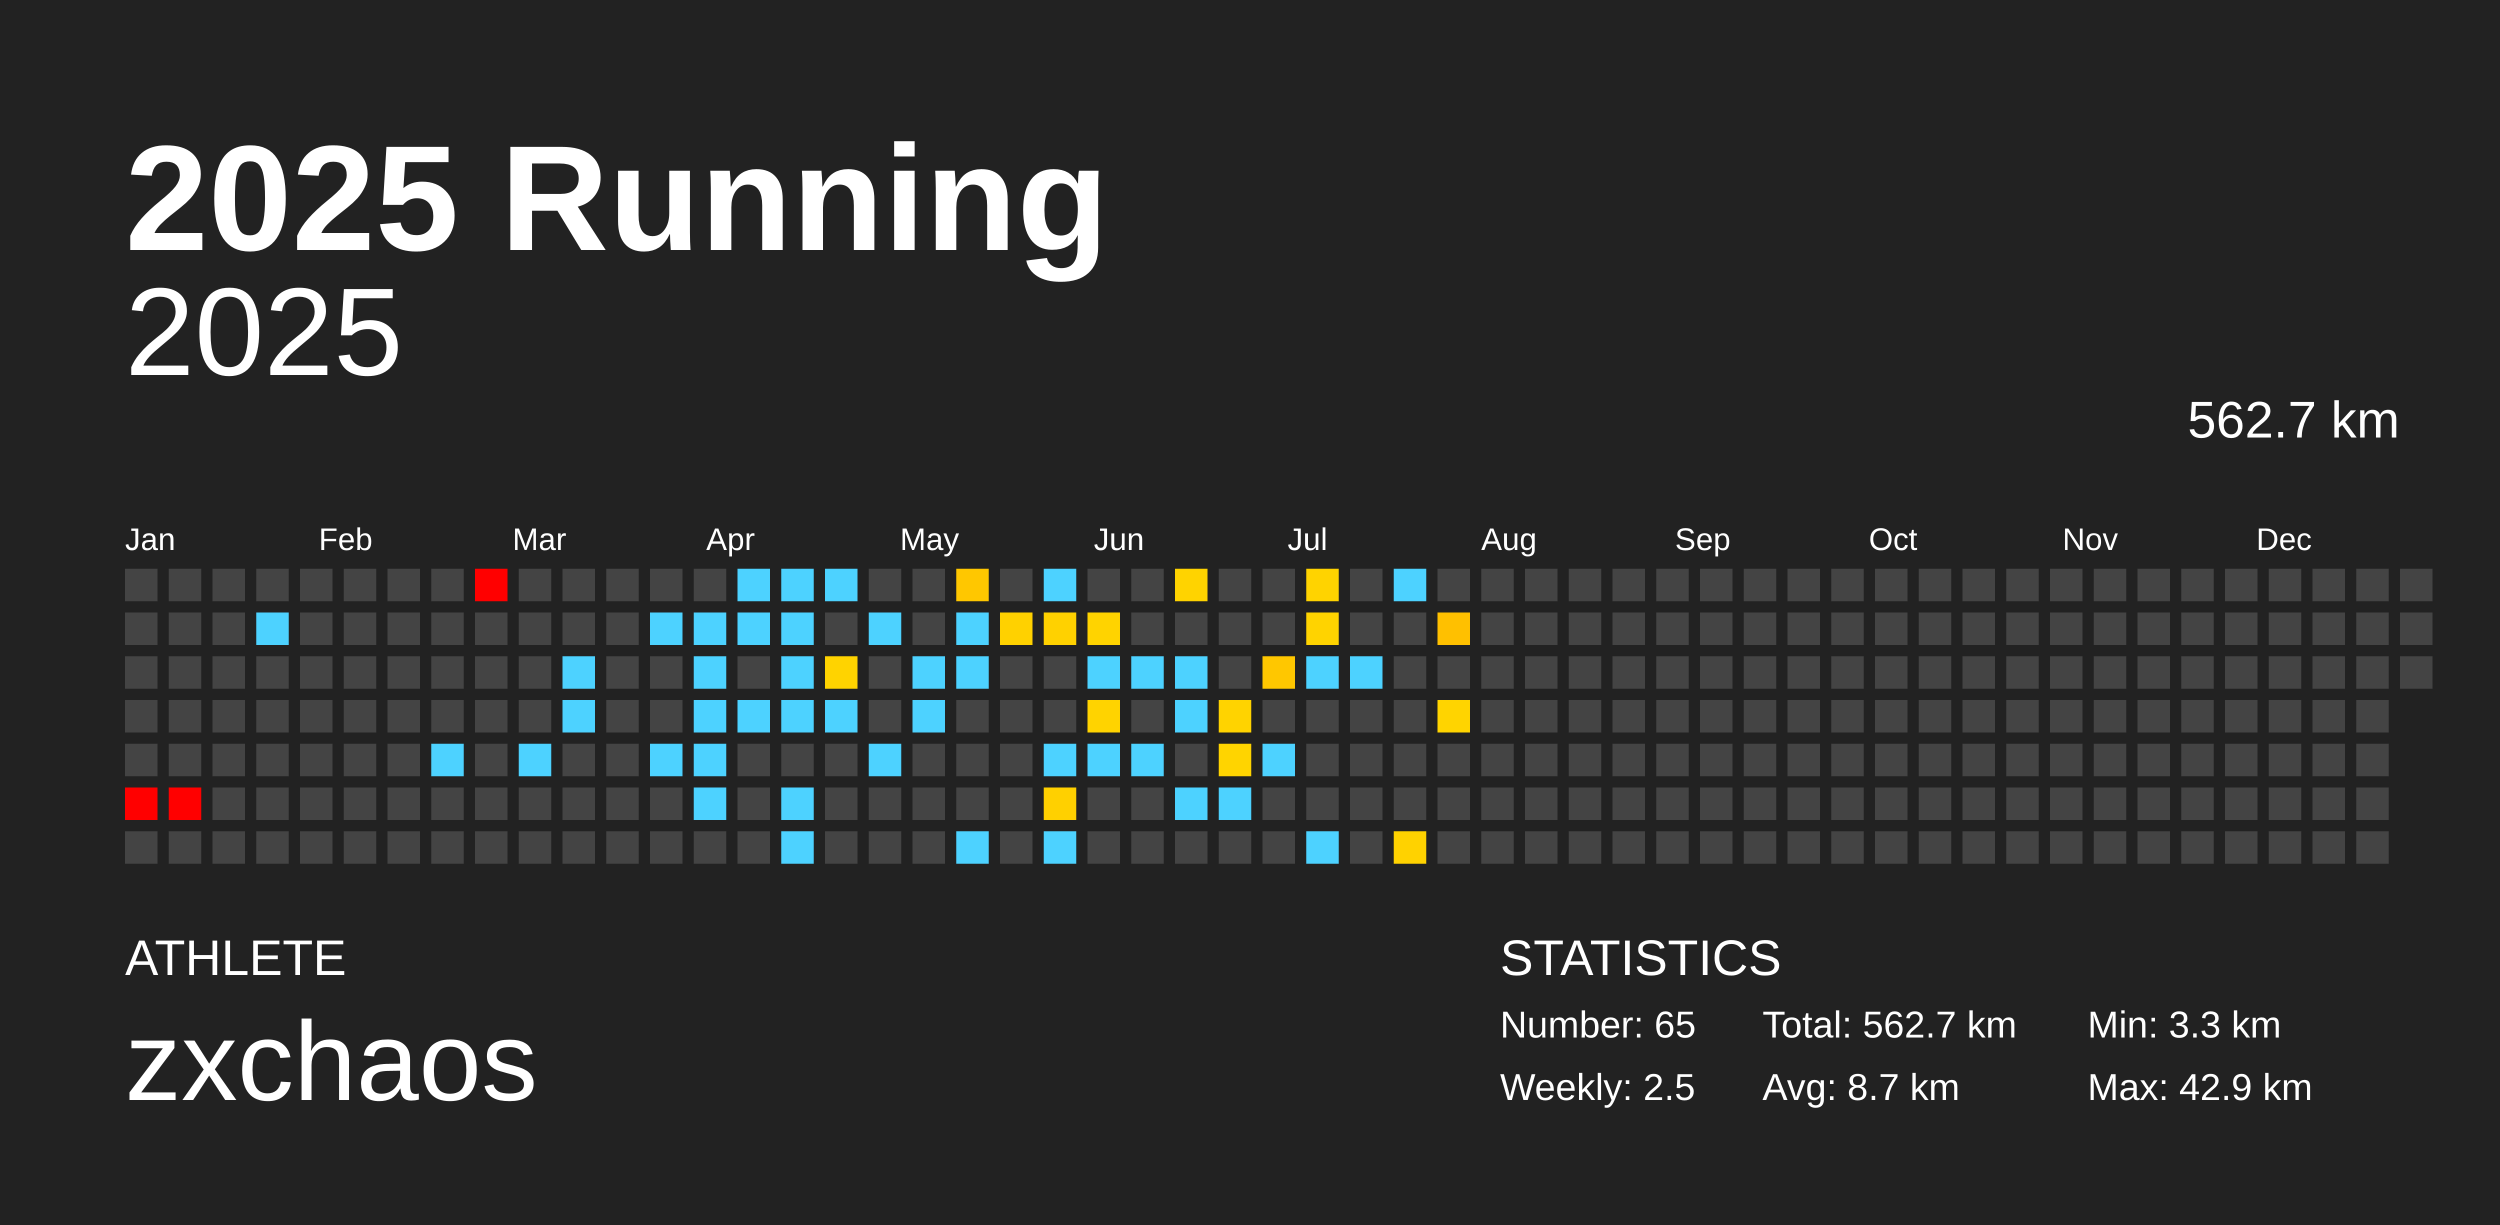
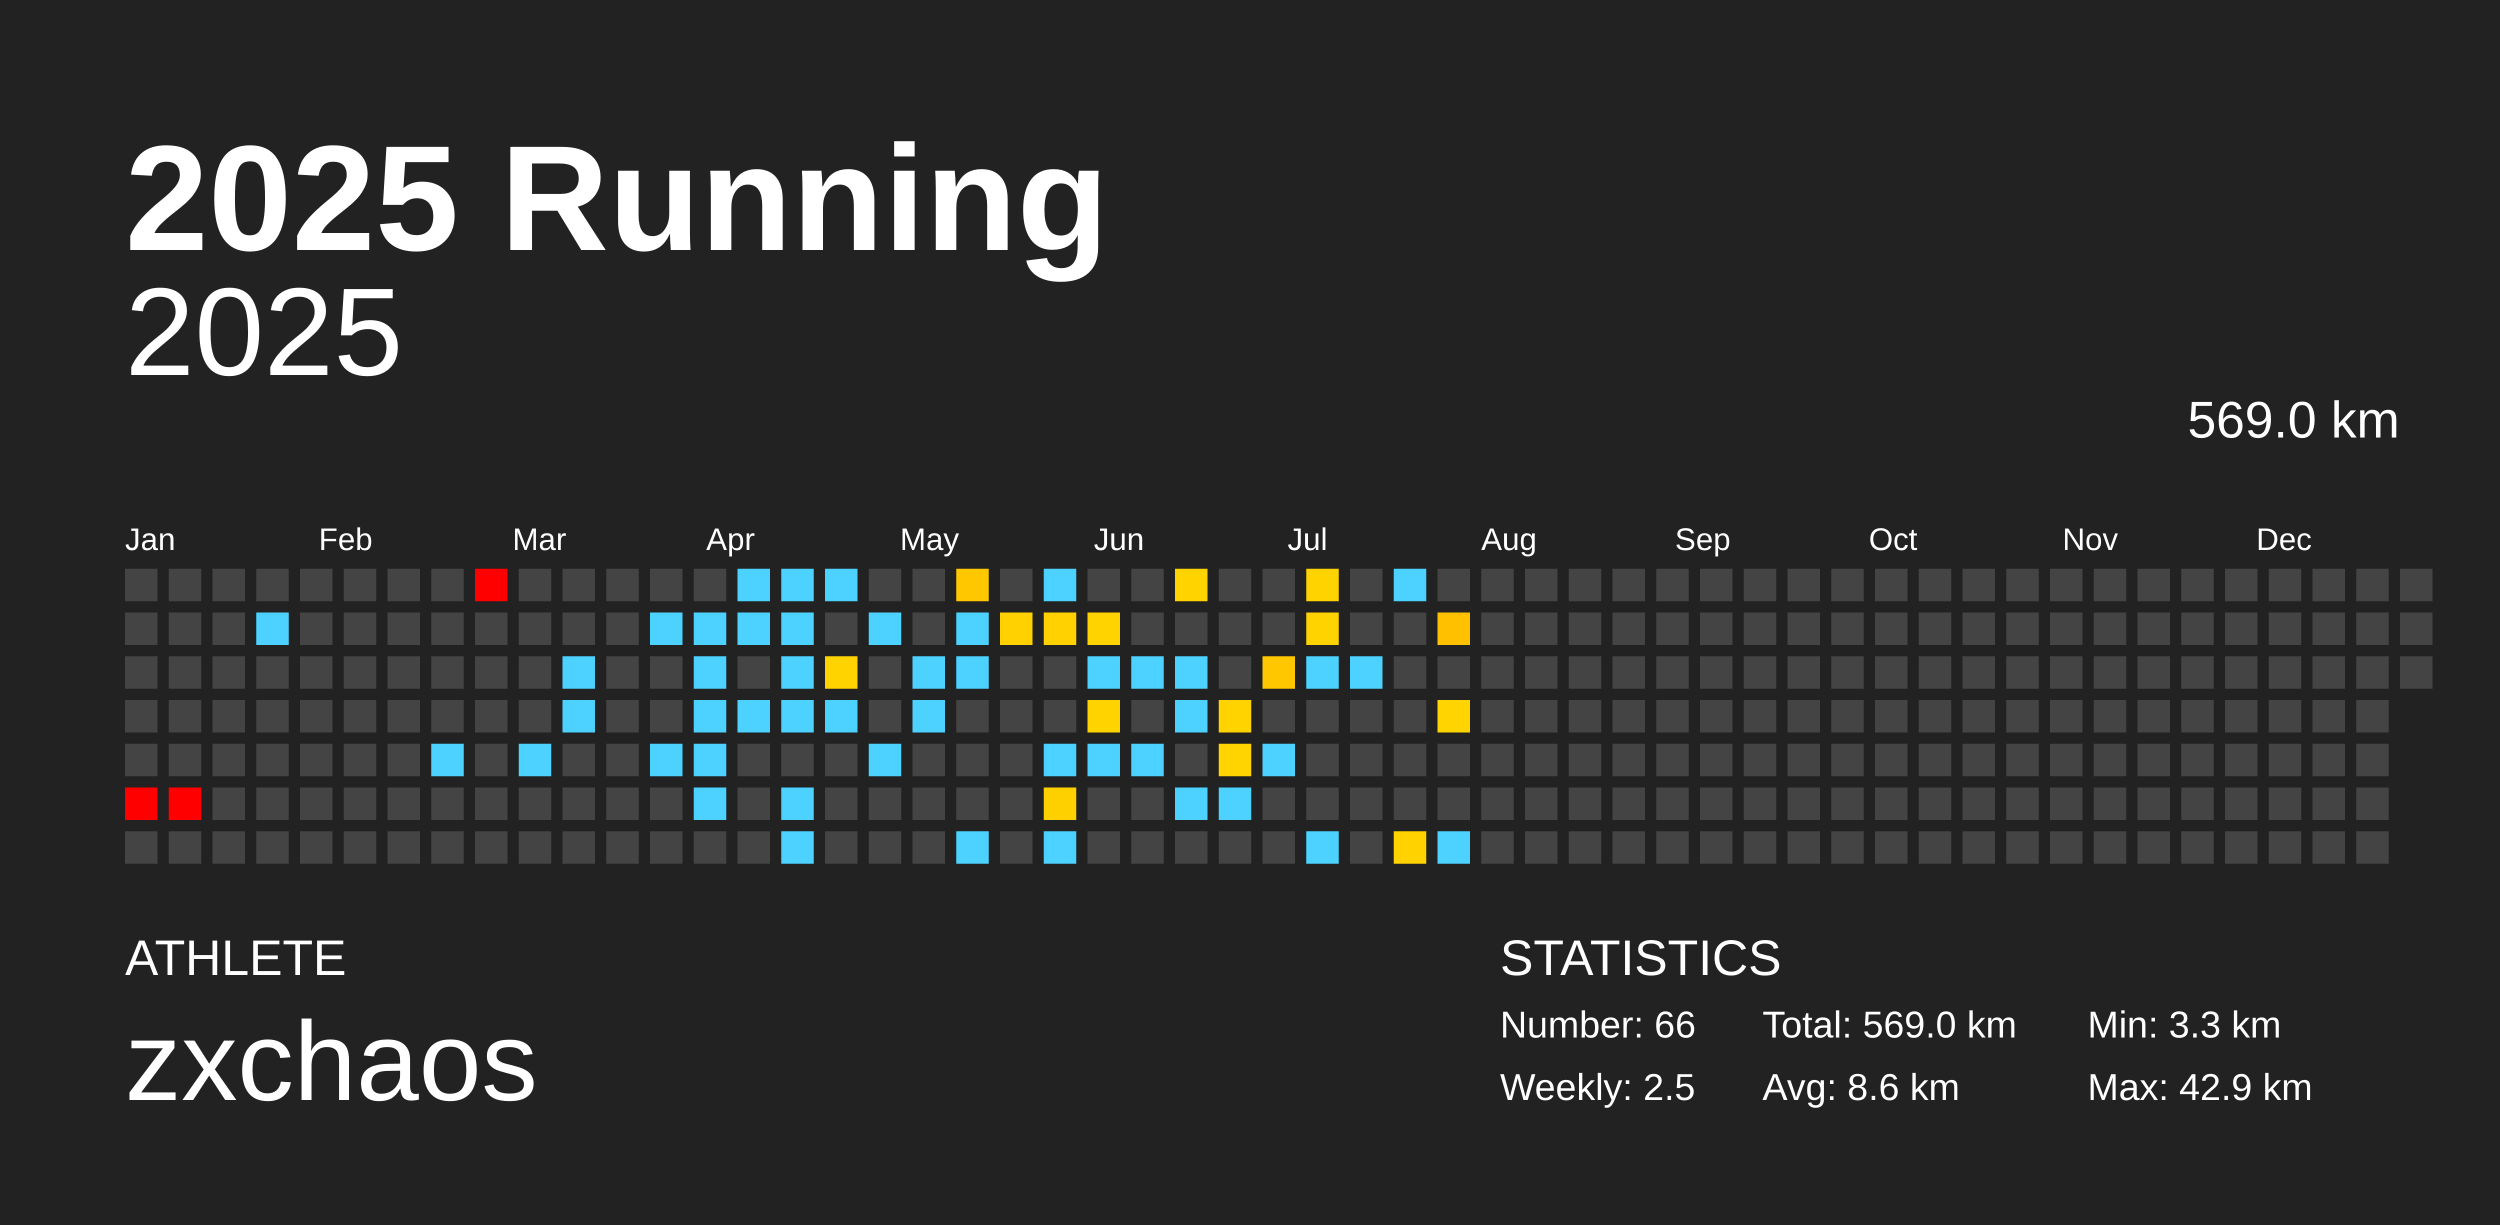
<svg xmlns="http://www.w3.org/2000/svg" baseProfile="full" height="98mm" version="1.1" viewBox="0,0,200,98" width="200mm">
  <defs />
  <rect fill="#222222" height="98" width="200" x="0" y="0" />
  <text fill="#FFFFFF" style="font-size:12px; font-family:Arial; font-weight:bold;" x="10" y="20">2025 Running</text>
  <text fill="#FFFFFF" style="font-size:4px; font-family:Arial" x="10" y="78">ATHLETE</text>
  <text fill="#FFFFFF" style="font-size:9px; font-family:Arial" x="10" y="88">zxchaos</text>
  <text fill="#FFFFFF" style="font-size:4px; font-family:Arial" x="120" y="78">STATISTICS</text>
-   <text fill="#FFFFFF" style="font-size:3px; font-family:Arial" x="120" y="83">Number: 65</text>
+   <text fill="#FFFFFF" style="font-size:3px; font-family:Arial" x="120" y="83">Number: 66</text>
  <text fill="#FFFFFF" style="font-size:3px; font-family:Arial" x="120" y="88">Weekly: 2.5</text>
-   <text fill="#FFFFFF" style="font-size:3px; font-family:Arial" x="141" y="83">Total: 562.7 km</text>
-   <text fill="#FFFFFF" style="font-size:3px; font-family:Arial" x="141" y="88">Avg: 8.7 km</text>
+   <text fill="#FFFFFF" style="font-size:3px; font-family:Arial" x="141" y="83">Total: 569.0 km</text>
+   <text fill="#FFFFFF" style="font-size:3px; font-family:Arial" x="141" y="88">Avg: 8.6 km</text>
  <text fill="#FFFFFF" style="font-size:3px; font-family:Arial" x="167" y="83">Min: 3.3 km</text>
  <text fill="#FFFFFF" style="font-size:3px; font-family:Arial" x="167" y="88">Max: 42.9 km</text>
  <text alignment-baseline="hanging" fill="#FFFFFF" style="font-size:10.0px; font-family:Arial;" x="10" y="30">2025</text>
-   <text alignment-baseline="hanging" fill="#FFFFFF" style="font-size:4.125px; font-family:Arial;" x="175" y="35">562.7 km</text>
+   <text alignment-baseline="hanging" fill="#FFFFFF" style="font-size:4.125px; font-family:Arial;" x="175" y="35">569.0 km</text>
  <text fill="#FFFFFF" style="font-size:2.5px; font-family:Arial" x="10.0" y="44">Jan</text>
  <text fill="#FFFFFF" style="font-size:2.5px; font-family:Arial" x="25.5" y="44">Feb</text>
  <text fill="#FFFFFF" style="font-size:2.5px; font-family:Arial" x="41.0" y="44">Mar</text>
  <text fill="#FFFFFF" style="font-size:2.5px; font-family:Arial" x="56.5" y="44">Apr</text>
  <text fill="#FFFFFF" style="font-size:2.5px; font-family:Arial" x="72.0" y="44">May</text>
  <text fill="#FFFFFF" style="font-size:2.5px; font-family:Arial" x="87.5" y="44">Jun</text>
  <text fill="#FFFFFF" style="font-size:2.5px; font-family:Arial" x="103.0" y="44">Jul</text>
  <text fill="#FFFFFF" style="font-size:2.5px; font-family:Arial" x="118.5" y="44">Aug</text>
  <text fill="#FFFFFF" style="font-size:2.5px; font-family:Arial" x="134.0" y="44">Sep</text>
  <text fill="#FFFFFF" style="font-size:2.5px; font-family:Arial" x="149.5" y="44">Oct</text>
  <text fill="#FFFFFF" style="font-size:2.5px; font-family:Arial" x="165.0" y="44">Nov</text>
  <text fill="#FFFFFF" style="font-size:2.5px; font-family:Arial" x="180.5" y="44">Dec</text>
  <rect fill="#444444" height="2.6" width="2.6" x="10.0" y="45.5" />
  <rect fill="#444444" height="2.6" width="2.6" x="10.0" y="49.0" />
  <rect fill="#444444" height="2.6" width="2.6" x="10.0" y="52.5" />
  <rect fill="#444444" height="2.6" width="2.6" x="10.0" y="56.0" />
  <rect fill="#444444" height="2.6" width="2.6" x="10.0" y="59.5" />
  <rect fill="red" height="2.6" width="2.6" x="10.0" y="63.0" />
  <rect fill="#444444" height="2.6" width="2.6" x="10.0" y="66.5" />
  <rect fill="#444444" height="2.6" width="2.6" x="13.5" y="45.5" />
  <rect fill="#444444" height="2.6" width="2.6" x="13.5" y="49.0" />
  <rect fill="#444444" height="2.6" width="2.6" x="13.5" y="52.5" />
  <rect fill="#444444" height="2.6" width="2.6" x="13.5" y="56.0" />
  <rect fill="#444444" height="2.6" width="2.6" x="13.5" y="59.5" />
  <rect fill="red" height="2.6" width="2.6" x="13.5" y="63.0" />
  <rect fill="#444444" height="2.6" width="2.6" x="13.5" y="66.5" />
  <rect fill="#444444" height="2.6" width="2.6" x="17.0" y="45.5" />
  <rect fill="#444444" height="2.6" width="2.6" x="17.0" y="49.0" />
  <rect fill="#444444" height="2.6" width="2.6" x="17.0" y="52.5" />
  <rect fill="#444444" height="2.6" width="2.6" x="17.0" y="56.0" />
  <rect fill="#444444" height="2.6" width="2.6" x="17.0" y="59.5" />
  <rect fill="#444444" height="2.6" width="2.6" x="17.0" y="63.0" />
  <rect fill="#444444" height="2.6" width="2.6" x="17.0" y="66.5" />
  <rect fill="#444444" height="2.6" width="2.6" x="20.5" y="45.5" />
  <rect fill="#4dd2ff" height="2.6" width="2.6" x="20.5" y="49.0" />
  <rect fill="#444444" height="2.6" width="2.6" x="20.5" y="52.5" />
  <rect fill="#444444" height="2.6" width="2.6" x="20.5" y="56.0" />
  <rect fill="#444444" height="2.6" width="2.6" x="20.5" y="59.5" />
  <rect fill="#444444" height="2.6" width="2.6" x="20.5" y="63.0" />
  <rect fill="#444444" height="2.6" width="2.6" x="20.5" y="66.5" />
  <rect fill="#444444" height="2.6" width="2.6" x="24.0" y="45.5" />
  <rect fill="#444444" height="2.6" width="2.6" x="24.0" y="49.0" />
  <rect fill="#444444" height="2.6" width="2.6" x="24.0" y="52.5" />
  <rect fill="#444444" height="2.6" width="2.6" x="24.0" y="56.0" />
  <rect fill="#444444" height="2.6" width="2.6" x="24.0" y="59.5" />
  <rect fill="#444444" height="2.6" width="2.6" x="24.0" y="63.0" />
  <rect fill="#444444" height="2.6" width="2.6" x="24.0" y="66.5" />
  <rect fill="#444444" height="2.6" width="2.6" x="27.5" y="45.5" />
  <rect fill="#444444" height="2.6" width="2.6" x="27.5" y="49.0" />
  <rect fill="#444444" height="2.6" width="2.6" x="27.5" y="52.5" />
  <rect fill="#444444" height="2.6" width="2.6" x="27.5" y="56.0" />
  <rect fill="#444444" height="2.6" width="2.6" x="27.5" y="59.5" />
  <rect fill="#444444" height="2.6" width="2.6" x="27.5" y="63.0" />
  <rect fill="#444444" height="2.6" width="2.6" x="27.5" y="66.5" />
  <rect fill="#444444" height="2.6" width="2.6" x="31.0" y="45.5" />
  <rect fill="#444444" height="2.6" width="2.6" x="31.0" y="49.0" />
  <rect fill="#444444" height="2.6" width="2.6" x="31.0" y="52.5" />
  <rect fill="#444444" height="2.6" width="2.6" x="31.0" y="56.0" />
  <rect fill="#444444" height="2.6" width="2.6" x="31.0" y="59.5" />
  <rect fill="#444444" height="2.6" width="2.6" x="31.0" y="63.0" />
  <rect fill="#444444" height="2.6" width="2.6" x="31.0" y="66.5" />
  <rect fill="#444444" height="2.6" width="2.6" x="34.5" y="45.5" />
  <rect fill="#444444" height="2.6" width="2.6" x="34.5" y="49.0" />
  <rect fill="#444444" height="2.6" width="2.6" x="34.5" y="52.5" />
  <rect fill="#444444" height="2.6" width="2.6" x="34.5" y="56.0" />
  <rect fill="#4dd2ff" height="2.6" width="2.6" x="34.5" y="59.5" />
  <rect fill="#444444" height="2.6" width="2.6" x="34.5" y="63.0" />
  <rect fill="#444444" height="2.6" width="2.6" x="34.5" y="66.5" />
  <rect fill="red" height="2.6" width="2.6" x="38.0" y="45.5" />
  <rect fill="#444444" height="2.6" width="2.6" x="38.0" y="49.0" />
  <rect fill="#444444" height="2.6" width="2.6" x="38.0" y="52.5" />
  <rect fill="#444444" height="2.6" width="2.6" x="38.0" y="56.0" />
  <rect fill="#444444" height="2.6" width="2.6" x="38.0" y="59.5" />
  <rect fill="#444444" height="2.6" width="2.6" x="38.0" y="63.0" />
  <rect fill="#444444" height="2.6" width="2.6" x="38.0" y="66.5" />
  <rect fill="#444444" height="2.6" width="2.6" x="41.5" y="45.5" />
  <rect fill="#444444" height="2.6" width="2.6" x="41.5" y="49.0" />
  <rect fill="#444444" height="2.6" width="2.6" x="41.5" y="52.5" />
  <rect fill="#444444" height="2.6" width="2.6" x="41.5" y="56.0" />
  <rect fill="#4dd2ff" height="2.6" width="2.6" x="41.5" y="59.5" />
  <rect fill="#444444" height="2.6" width="2.6" x="41.5" y="63.0" />
  <rect fill="#444444" height="2.6" width="2.6" x="41.5" y="66.5" />
  <rect fill="#444444" height="2.6" width="2.6" x="45.0" y="45.5" />
  <rect fill="#444444" height="2.6" width="2.6" x="45.0" y="49.0" />
  <rect fill="#4dd2ff" height="2.6" width="2.6" x="45.0" y="52.5" />
  <rect fill="#4dd2ff" height="2.6" width="2.6" x="45.0" y="56.0" />
  <rect fill="#444444" height="2.6" width="2.6" x="45.0" y="59.5" />
  <rect fill="#444444" height="2.6" width="2.6" x="45.0" y="63.0" />
  <rect fill="#444444" height="2.6" width="2.6" x="45.0" y="66.5" />
  <rect fill="#444444" height="2.6" width="2.6" x="48.5" y="45.5" />
  <rect fill="#444444" height="2.6" width="2.6" x="48.5" y="49.0" />
  <rect fill="#444444" height="2.6" width="2.6" x="48.5" y="52.5" />
  <rect fill="#444444" height="2.6" width="2.6" x="48.5" y="56.0" />
  <rect fill="#444444" height="2.6" width="2.6" x="48.5" y="59.5" />
  <rect fill="#444444" height="2.6" width="2.6" x="48.5" y="63.0" />
  <rect fill="#444444" height="2.6" width="2.6" x="48.5" y="66.5" />
  <rect fill="#444444" height="2.6" width="2.6" x="52.0" y="45.5" />
  <rect fill="#4dd2ff" height="2.6" width="2.6" x="52.0" y="49.0" />
  <rect fill="#444444" height="2.6" width="2.6" x="52.0" y="52.5" />
  <rect fill="#444444" height="2.6" width="2.6" x="52.0" y="56.0" />
  <rect fill="#4dd2ff" height="2.6" width="2.6" x="52.0" y="59.5" />
  <rect fill="#444444" height="2.6" width="2.6" x="52.0" y="63.0" />
  <rect fill="#444444" height="2.6" width="2.6" x="52.0" y="66.5" />
  <rect fill="#444444" height="2.6" width="2.6" x="55.5" y="45.5" />
  <rect fill="#4dd2ff" height="2.6" width="2.6" x="55.5" y="49.0" />
  <rect fill="#4dd2ff" height="2.6" width="2.6" x="55.5" y="52.5" />
  <rect fill="#4dd2ff" height="2.6" width="2.6" x="55.5" y="56.0" />
  <rect fill="#4dd2ff" height="2.6" width="2.6" x="55.5" y="59.5" />
  <rect fill="#4dd2ff" height="2.6" width="2.6" x="55.5" y="63.0" />
  <rect fill="#444444" height="2.6" width="2.6" x="55.5" y="66.5" />
  <rect fill="#4dd2ff" height="2.6" width="2.6" x="59.0" y="45.5" />
  <rect fill="#4dd2ff" height="2.6" width="2.6" x="59.0" y="49.0" />
  <rect fill="#444444" height="2.6" width="2.6" x="59.0" y="52.5" />
  <rect fill="#4dd2ff" height="2.6" width="2.6" x="59.0" y="56.0" />
  <rect fill="#444444" height="2.6" width="2.6" x="59.0" y="59.5" />
  <rect fill="#444444" height="2.6" width="2.6" x="59.0" y="63.0" />
  <rect fill="#444444" height="2.6" width="2.6" x="59.0" y="66.5" />
  <rect fill="#4dd2ff" height="2.6" width="2.6" x="62.5" y="45.5" />
  <rect fill="#4dd2ff" height="2.6" width="2.6" x="62.5" y="49.0" />
  <rect fill="#4dd2ff" height="2.6" width="2.6" x="62.5" y="52.5" />
  <rect fill="#4dd2ff" height="2.6" width="2.6" x="62.5" y="56.0" />
  <rect fill="#444444" height="2.6" width="2.6" x="62.5" y="59.5" />
  <rect fill="#4dd2ff" height="2.6" width="2.6" x="62.5" y="63.0" />
  <rect fill="#4dd2ff" height="2.6" width="2.6" x="62.5" y="66.5" />
  <rect fill="#4dd2ff" height="2.6" width="2.6" x="66.0" y="45.5" />
  <rect fill="#444444" height="2.6" width="2.6" x="66.0" y="49.0" />
  <rect fill="#ffd300" height="2.6" width="2.6" x="66.0" y="52.5" />
  <rect fill="#4dd2ff" height="2.6" width="2.6" x="66.0" y="56.0" />
  <rect fill="#444444" height="2.6" width="2.6" x="66.0" y="59.5" />
  <rect fill="#444444" height="2.6" width="2.6" x="66.0" y="63.0" />
  <rect fill="#444444" height="2.6" width="2.6" x="66.0" y="66.5" />
  <rect fill="#444444" height="2.6" width="2.6" x="69.5" y="45.5" />
  <rect fill="#4dd2ff" height="2.6" width="2.6" x="69.5" y="49.0" />
  <rect fill="#444444" height="2.6" width="2.6" x="69.5" y="52.5" />
  <rect fill="#444444" height="2.6" width="2.6" x="69.5" y="56.0" />
  <rect fill="#4dd2ff" height="2.6" width="2.6" x="69.5" y="59.5" />
  <rect fill="#444444" height="2.6" width="2.6" x="69.5" y="63.0" />
  <rect fill="#444444" height="2.6" width="2.6" x="69.5" y="66.5" />
  <rect fill="#444444" height="2.6" width="2.6" x="73.0" y="45.5" />
  <rect fill="#444444" height="2.6" width="2.6" x="73.0" y="49.0" />
  <rect fill="#4dd2ff" height="2.6" width="2.6" x="73.0" y="52.5" />
  <rect fill="#4dd2ff" height="2.6" width="2.6" x="73.0" y="56.0" />
  <rect fill="#444444" height="2.6" width="2.6" x="73.0" y="59.5" />
  <rect fill="#444444" height="2.6" width="2.6" x="73.0" y="63.0" />
  <rect fill="#444444" height="2.6" width="2.6" x="73.0" y="66.5" />
  <rect fill="#ffc700" height="2.6" width="2.6" x="76.5" y="45.5" />
  <rect fill="#4dd2ff" height="2.6" width="2.6" x="76.5" y="49.0" />
  <rect fill="#4dd2ff" height="2.6" width="2.6" x="76.5" y="52.5" />
  <rect fill="#444444" height="2.6" width="2.6" x="76.5" y="56.0" />
  <rect fill="#444444" height="2.6" width="2.6" x="76.5" y="59.5" />
  <rect fill="#444444" height="2.6" width="2.6" x="76.5" y="63.0" />
  <rect fill="#4dd2ff" height="2.6" width="2.6" x="76.5" y="66.5" />
  <rect fill="#444444" height="2.6" width="2.6" x="80.0" y="45.5" />
  <rect fill="#ffd100" height="2.6" width="2.6" x="80.0" y="49.0" />
  <rect fill="#444444" height="2.6" width="2.6" x="80.0" y="52.5" />
  <rect fill="#444444" height="2.6" width="2.6" x="80.0" y="56.0" />
  <rect fill="#444444" height="2.6" width="2.6" x="80.0" y="59.5" />
  <rect fill="#444444" height="2.6" width="2.6" x="80.0" y="63.0" />
  <rect fill="#444444" height="2.6" width="2.6" x="80.0" y="66.5" />
  <rect fill="#4dd2ff" height="2.6" width="2.6" x="83.5" y="45.5" />
  <rect fill="#ffd100" height="2.6" width="2.6" x="83.5" y="49.0" />
  <rect fill="#444444" height="2.6" width="2.6" x="83.5" y="52.5" />
  <rect fill="#444444" height="2.6" width="2.6" x="83.5" y="56.0" />
  <rect fill="#4dd2ff" height="2.6" width="2.6" x="83.5" y="59.5" />
  <rect fill="#ffd000" height="2.6" width="2.6" x="83.5" y="63.0" />
  <rect fill="#4dd2ff" height="2.6" width="2.6" x="83.5" y="66.5" />
  <rect fill="#444444" height="2.6" width="2.6" x="87.0" y="45.5" />
  <rect fill="#ffd300" height="2.6" width="2.6" x="87.0" y="49.0" />
  <rect fill="#4dd2ff" height="2.6" width="2.6" x="87.0" y="52.5" />
  <rect fill="#ffd300" height="2.6" width="2.6" x="87.0" y="56.0" />
  <rect fill="#4dd2ff" height="2.6" width="2.6" x="87.0" y="59.5" />
  <rect fill="#444444" height="2.6" width="2.6" x="87.0" y="63.0" />
  <rect fill="#444444" height="2.6" width="2.6" x="87.0" y="66.5" />
  <rect fill="#444444" height="2.6" width="2.6" x="90.5" y="45.5" />
  <rect fill="#444444" height="2.6" width="2.6" x="90.5" y="49.0" />
  <rect fill="#4dd2ff" height="2.6" width="2.6" x="90.5" y="52.5" />
  <rect fill="#444444" height="2.6" width="2.6" x="90.5" y="56.0" />
  <rect fill="#4dd2ff" height="2.6" width="2.6" x="90.5" y="59.5" />
  <rect fill="#444444" height="2.6" width="2.6" x="90.5" y="63.0" />
  <rect fill="#444444" height="2.6" width="2.6" x="90.5" y="66.5" />
  <rect fill="#ffd300" height="2.6" width="2.6" x="94.0" y="45.5" />
  <rect fill="#444444" height="2.6" width="2.6" x="94.0" y="49.0" />
  <rect fill="#4dd2ff" height="2.6" width="2.6" x="94.0" y="52.5" />
  <rect fill="#4dd2ff" height="2.6" width="2.6" x="94.0" y="56.0" />
  <rect fill="#444444" height="2.6" width="2.6" x="94.0" y="59.5" />
  <rect fill="#4dd2ff" height="2.6" width="2.6" x="94.0" y="63.0" />
  <rect fill="#444444" height="2.6" width="2.6" x="94.0" y="66.5" />
  <rect fill="#444444" height="2.6" width="2.6" x="97.5" y="45.5" />
  <rect fill="#444444" height="2.6" width="2.6" x="97.5" y="49.0" />
  <rect fill="#444444" height="2.6" width="2.6" x="97.5" y="52.5" />
  <rect fill="#ffd300" height="2.6" width="2.6" x="97.5" y="56.0" />
  <rect fill="#ffd400" height="2.6" width="2.6" x="97.5" y="59.5" />
  <rect fill="#4dd2ff" height="2.6" width="2.6" x="97.5" y="63.0" />
  <rect fill="#444444" height="2.6" width="2.6" x="97.5" y="66.5" />
  <rect fill="#444444" height="2.6" width="2.6" x="101.0" y="45.5" />
  <rect fill="#444444" height="2.6" width="2.6" x="101.0" y="49.0" />
  <rect fill="#ffc700" height="2.6" width="2.6" x="101.0" y="52.5" />
  <rect fill="#444444" height="2.6" width="2.6" x="101.0" y="56.0" />
  <rect fill="#4dd2ff" height="2.6" width="2.6" x="101.0" y="59.5" />
  <rect fill="#444444" height="2.6" width="2.6" x="101.0" y="63.0" />
  <rect fill="#444444" height="2.6" width="2.6" x="101.0" y="66.5" />
  <rect fill="#ffd300" height="2.6" width="2.6" x="104.5" y="45.5" />
  <rect fill="#ffd300" height="2.6" width="2.6" x="104.5" y="49.0" />
  <rect fill="#4dd2ff" height="2.6" width="2.6" x="104.5" y="52.5" />
  <rect fill="#444444" height="2.6" width="2.6" x="104.5" y="56.0" />
  <rect fill="#444444" height="2.6" width="2.6" x="104.5" y="59.5" />
  <rect fill="#444444" height="2.6" width="2.6" x="104.5" y="63.0" />
  <rect fill="#4dd2ff" height="2.6" width="2.6" x="104.5" y="66.5" />
  <rect fill="#444444" height="2.6" width="2.6" x="108.0" y="45.5" />
  <rect fill="#444444" height="2.6" width="2.6" x="108.0" y="49.0" />
  <rect fill="#4dd2ff" height="2.6" width="2.6" x="108.0" y="52.5" />
  <rect fill="#444444" height="2.6" width="2.6" x="108.0" y="56.0" />
  <rect fill="#444444" height="2.6" width="2.6" x="108.0" y="59.5" />
  <rect fill="#444444" height="2.6" width="2.6" x="108.0" y="63.0" />
  <rect fill="#444444" height="2.6" width="2.6" x="108.0" y="66.5" />
  <rect fill="#4dd2ff" height="2.6" width="2.6" x="111.5" y="45.5" />
  <rect fill="#444444" height="2.6" width="2.6" x="111.5" y="49.0" />
  <rect fill="#444444" height="2.6" width="2.6" x="111.5" y="52.5" />
  <rect fill="#444444" height="2.6" width="2.6" x="111.5" y="56.0" />
  <rect fill="#444444" height="2.6" width="2.6" x="111.5" y="59.5" />
  <rect fill="#444444" height="2.6" width="2.6" x="111.5" y="63.0" />
  <rect fill="#ffd200" height="2.6" width="2.6" x="111.5" y="66.5" />
  <rect fill="#444444" height="2.6" width="2.6" x="115.0" y="45.5" />
  <rect fill="#ffc000" height="2.6" width="2.6" x="115.0" y="49.0" />
  <rect fill="#444444" height="2.6" width="2.6" x="115.0" y="52.5" />
  <rect fill="#ffd400" height="2.6" width="2.6" x="115.0" y="56.0" />
  <rect fill="#444444" height="2.6" width="2.6" x="115.0" y="59.5" />
  <rect fill="#444444" height="2.6" width="2.6" x="115.0" y="63.0" />
-   <rect fill="#444444" height="2.6" width="2.6" x="115.0" y="66.5" />
+   <rect fill="#4dd2ff" height="2.6" width="2.6" x="115.0" y="66.5" />
  <rect fill="#444444" height="2.6" width="2.6" x="118.5" y="45.5" />
  <rect fill="#444444" height="2.6" width="2.6" x="118.5" y="49.0" />
  <rect fill="#444444" height="2.6" width="2.6" x="118.5" y="52.5" />
  <rect fill="#444444" height="2.6" width="2.6" x="118.5" y="56.0" />
  <rect fill="#444444" height="2.6" width="2.6" x="118.5" y="59.5" />
  <rect fill="#444444" height="2.6" width="2.6" x="118.5" y="63.0" />
  <rect fill="#444444" height="2.6" width="2.6" x="118.5" y="66.5" />
  <rect fill="#444444" height="2.6" width="2.6" x="122.0" y="45.5" />
  <rect fill="#444444" height="2.6" width="2.6" x="122.0" y="49.0" />
  <rect fill="#444444" height="2.6" width="2.6" x="122.0" y="52.5" />
  <rect fill="#444444" height="2.6" width="2.6" x="122.0" y="56.0" />
  <rect fill="#444444" height="2.6" width="2.6" x="122.0" y="59.5" />
  <rect fill="#444444" height="2.6" width="2.6" x="122.0" y="63.0" />
  <rect fill="#444444" height="2.6" width="2.6" x="122.0" y="66.5" />
  <rect fill="#444444" height="2.6" width="2.6" x="125.5" y="45.5" />
  <rect fill="#444444" height="2.6" width="2.6" x="125.5" y="49.0" />
  <rect fill="#444444" height="2.6" width="2.6" x="125.5" y="52.5" />
  <rect fill="#444444" height="2.6" width="2.6" x="125.5" y="56.0" />
  <rect fill="#444444" height="2.6" width="2.6" x="125.5" y="59.5" />
  <rect fill="#444444" height="2.6" width="2.6" x="125.5" y="63.0" />
  <rect fill="#444444" height="2.6" width="2.6" x="125.5" y="66.5" />
  <rect fill="#444444" height="2.6" width="2.6" x="129.0" y="45.5" />
  <rect fill="#444444" height="2.6" width="2.6" x="129.0" y="49.0" />
  <rect fill="#444444" height="2.6" width="2.6" x="129.0" y="52.5" />
  <rect fill="#444444" height="2.6" width="2.6" x="129.0" y="56.0" />
  <rect fill="#444444" height="2.6" width="2.6" x="129.0" y="59.5" />
  <rect fill="#444444" height="2.6" width="2.6" x="129.0" y="63.0" />
  <rect fill="#444444" height="2.6" width="2.6" x="129.0" y="66.5" />
  <rect fill="#444444" height="2.6" width="2.6" x="132.5" y="45.5" />
  <rect fill="#444444" height="2.6" width="2.6" x="132.5" y="49.0" />
  <rect fill="#444444" height="2.6" width="2.6" x="132.5" y="52.5" />
  <rect fill="#444444" height="2.6" width="2.6" x="132.5" y="56.0" />
  <rect fill="#444444" height="2.6" width="2.6" x="132.5" y="59.5" />
  <rect fill="#444444" height="2.6" width="2.6" x="132.5" y="63.0" />
  <rect fill="#444444" height="2.6" width="2.6" x="132.5" y="66.5" />
  <rect fill="#444444" height="2.6" width="2.6" x="136.0" y="45.5" />
  <rect fill="#444444" height="2.6" width="2.6" x="136.0" y="49.0" />
  <rect fill="#444444" height="2.6" width="2.6" x="136.0" y="52.5" />
  <rect fill="#444444" height="2.6" width="2.6" x="136.0" y="56.0" />
  <rect fill="#444444" height="2.6" width="2.6" x="136.0" y="59.5" />
  <rect fill="#444444" height="2.6" width="2.6" x="136.0" y="63.0" />
  <rect fill="#444444" height="2.6" width="2.6" x="136.0" y="66.5" />
  <rect fill="#444444" height="2.6" width="2.6" x="139.5" y="45.5" />
  <rect fill="#444444" height="2.6" width="2.6" x="139.5" y="49.0" />
  <rect fill="#444444" height="2.6" width="2.6" x="139.5" y="52.5" />
  <rect fill="#444444" height="2.6" width="2.6" x="139.5" y="56.0" />
  <rect fill="#444444" height="2.6" width="2.6" x="139.5" y="59.5" />
  <rect fill="#444444" height="2.6" width="2.6" x="139.5" y="63.0" />
  <rect fill="#444444" height="2.6" width="2.6" x="139.5" y="66.5" />
  <rect fill="#444444" height="2.6" width="2.6" x="143.0" y="45.5" />
  <rect fill="#444444" height="2.6" width="2.6" x="143.0" y="49.0" />
  <rect fill="#444444" height="2.6" width="2.6" x="143.0" y="52.5" />
  <rect fill="#444444" height="2.6" width="2.6" x="143.0" y="56.0" />
  <rect fill="#444444" height="2.6" width="2.6" x="143.0" y="59.5" />
  <rect fill="#444444" height="2.6" width="2.6" x="143.0" y="63.0" />
  <rect fill="#444444" height="2.6" width="2.6" x="143.0" y="66.5" />
  <rect fill="#444444" height="2.6" width="2.6" x="146.5" y="45.5" />
  <rect fill="#444444" height="2.6" width="2.6" x="146.5" y="49.0" />
  <rect fill="#444444" height="2.6" width="2.6" x="146.5" y="52.5" />
  <rect fill="#444444" height="2.6" width="2.6" x="146.5" y="56.0" />
  <rect fill="#444444" height="2.6" width="2.6" x="146.5" y="59.5" />
  <rect fill="#444444" height="2.6" width="2.6" x="146.5" y="63.0" />
  <rect fill="#444444" height="2.6" width="2.6" x="146.5" y="66.5" />
  <rect fill="#444444" height="2.6" width="2.6" x="150.0" y="45.5" />
  <rect fill="#444444" height="2.6" width="2.6" x="150.0" y="49.0" />
  <rect fill="#444444" height="2.6" width="2.6" x="150.0" y="52.5" />
  <rect fill="#444444" height="2.6" width="2.6" x="150.0" y="56.0" />
  <rect fill="#444444" height="2.6" width="2.6" x="150.0" y="59.5" />
  <rect fill="#444444" height="2.6" width="2.6" x="150.0" y="63.0" />
  <rect fill="#444444" height="2.6" width="2.6" x="150.0" y="66.5" />
  <rect fill="#444444" height="2.6" width="2.6" x="153.5" y="45.5" />
  <rect fill="#444444" height="2.6" width="2.6" x="153.5" y="49.0" />
  <rect fill="#444444" height="2.6" width="2.6" x="153.5" y="52.5" />
  <rect fill="#444444" height="2.6" width="2.6" x="153.5" y="56.0" />
  <rect fill="#444444" height="2.6" width="2.6" x="153.5" y="59.5" />
  <rect fill="#444444" height="2.6" width="2.6" x="153.5" y="63.0" />
  <rect fill="#444444" height="2.6" width="2.6" x="153.5" y="66.5" />
  <rect fill="#444444" height="2.6" width="2.6" x="157.0" y="45.5" />
  <rect fill="#444444" height="2.6" width="2.6" x="157.0" y="49.0" />
  <rect fill="#444444" height="2.6" width="2.6" x="157.0" y="52.5" />
  <rect fill="#444444" height="2.6" width="2.6" x="157.0" y="56.0" />
  <rect fill="#444444" height="2.6" width="2.6" x="157.0" y="59.5" />
  <rect fill="#444444" height="2.6" width="2.6" x="157.0" y="63.0" />
  <rect fill="#444444" height="2.6" width="2.6" x="157.0" y="66.5" />
  <rect fill="#444444" height="2.6" width="2.6" x="160.5" y="45.5" />
  <rect fill="#444444" height="2.6" width="2.6" x="160.5" y="49.0" />
  <rect fill="#444444" height="2.6" width="2.6" x="160.5" y="52.5" />
  <rect fill="#444444" height="2.6" width="2.6" x="160.5" y="56.0" />
  <rect fill="#444444" height="2.6" width="2.6" x="160.5" y="59.5" />
  <rect fill="#444444" height="2.6" width="2.6" x="160.5" y="63.0" />
  <rect fill="#444444" height="2.6" width="2.6" x="160.5" y="66.5" />
  <rect fill="#444444" height="2.6" width="2.6" x="164.0" y="45.5" />
  <rect fill="#444444" height="2.6" width="2.6" x="164.0" y="49.0" />
  <rect fill="#444444" height="2.6" width="2.6" x="164.0" y="52.5" />
  <rect fill="#444444" height="2.6" width="2.6" x="164.0" y="56.0" />
  <rect fill="#444444" height="2.6" width="2.6" x="164.0" y="59.5" />
  <rect fill="#444444" height="2.6" width="2.6" x="164.0" y="63.0" />
  <rect fill="#444444" height="2.6" width="2.6" x="164.0" y="66.5" />
  <rect fill="#444444" height="2.6" width="2.6" x="167.5" y="45.5" />
  <rect fill="#444444" height="2.6" width="2.6" x="167.5" y="49.0" />
  <rect fill="#444444" height="2.6" width="2.6" x="167.5" y="52.5" />
  <rect fill="#444444" height="2.6" width="2.6" x="167.5" y="56.0" />
  <rect fill="#444444" height="2.6" width="2.6" x="167.5" y="59.5" />
  <rect fill="#444444" height="2.6" width="2.6" x="167.5" y="63.0" />
  <rect fill="#444444" height="2.6" width="2.6" x="167.5" y="66.5" />
  <rect fill="#444444" height="2.6" width="2.6" x="171.0" y="45.5" />
  <rect fill="#444444" height="2.6" width="2.6" x="171.0" y="49.0" />
  <rect fill="#444444" height="2.6" width="2.6" x="171.0" y="52.5" />
  <rect fill="#444444" height="2.6" width="2.6" x="171.0" y="56.0" />
  <rect fill="#444444" height="2.6" width="2.6" x="171.0" y="59.5" />
  <rect fill="#444444" height="2.6" width="2.6" x="171.0" y="63.0" />
  <rect fill="#444444" height="2.6" width="2.6" x="171.0" y="66.5" />
  <rect fill="#444444" height="2.6" width="2.6" x="174.5" y="45.5" />
  <rect fill="#444444" height="2.6" width="2.6" x="174.5" y="49.0" />
  <rect fill="#444444" height="2.6" width="2.6" x="174.5" y="52.5" />
  <rect fill="#444444" height="2.6" width="2.6" x="174.5" y="56.0" />
  <rect fill="#444444" height="2.6" width="2.6" x="174.5" y="59.5" />
  <rect fill="#444444" height="2.6" width="2.6" x="174.5" y="63.0" />
  <rect fill="#444444" height="2.6" width="2.6" x="174.5" y="66.5" />
  <rect fill="#444444" height="2.6" width="2.6" x="178.0" y="45.5" />
  <rect fill="#444444" height="2.6" width="2.6" x="178.0" y="49.0" />
  <rect fill="#444444" height="2.6" width="2.6" x="178.0" y="52.5" />
  <rect fill="#444444" height="2.6" width="2.6" x="178.0" y="56.0" />
  <rect fill="#444444" height="2.6" width="2.6" x="178.0" y="59.5" />
  <rect fill="#444444" height="2.6" width="2.6" x="178.0" y="63.0" />
  <rect fill="#444444" height="2.6" width="2.6" x="178.0" y="66.5" />
  <rect fill="#444444" height="2.6" width="2.6" x="181.5" y="45.5" />
  <rect fill="#444444" height="2.6" width="2.6" x="181.5" y="49.0" />
  <rect fill="#444444" height="2.6" width="2.6" x="181.5" y="52.5" />
  <rect fill="#444444" height="2.6" width="2.6" x="181.5" y="56.0" />
  <rect fill="#444444" height="2.6" width="2.6" x="181.5" y="59.5" />
  <rect fill="#444444" height="2.6" width="2.6" x="181.5" y="63.0" />
  <rect fill="#444444" height="2.6" width="2.6" x="181.5" y="66.5" />
  <rect fill="#444444" height="2.6" width="2.6" x="185.0" y="45.5" />
  <rect fill="#444444" height="2.6" width="2.6" x="185.0" y="49.0" />
  <rect fill="#444444" height="2.6" width="2.6" x="185.0" y="52.5" />
  <rect fill="#444444" height="2.6" width="2.6" x="185.0" y="56.0" />
  <rect fill="#444444" height="2.6" width="2.6" x="185.0" y="59.5" />
  <rect fill="#444444" height="2.6" width="2.6" x="185.0" y="63.0" />
  <rect fill="#444444" height="2.6" width="2.6" x="185.0" y="66.5" />
  <rect fill="#444444" height="2.6" width="2.6" x="188.5" y="45.5" />
  <rect fill="#444444" height="2.6" width="2.6" x="188.5" y="49.0" />
  <rect fill="#444444" height="2.6" width="2.6" x="188.5" y="52.5" />
  <rect fill="#444444" height="2.6" width="2.6" x="188.5" y="56.0" />
  <rect fill="#444444" height="2.6" width="2.6" x="188.5" y="59.5" />
  <rect fill="#444444" height="2.6" width="2.6" x="188.5" y="63.0" />
  <rect fill="#444444" height="2.6" width="2.6" x="188.5" y="66.5" />
  <rect fill="#444444" height="2.6" width="2.6" x="192.0" y="45.5" />
  <rect fill="#444444" height="2.6" width="2.6" x="192.0" y="49.0" />
  <rect fill="#444444" height="2.6" width="2.6" x="192.0" y="52.5" />
</svg>
